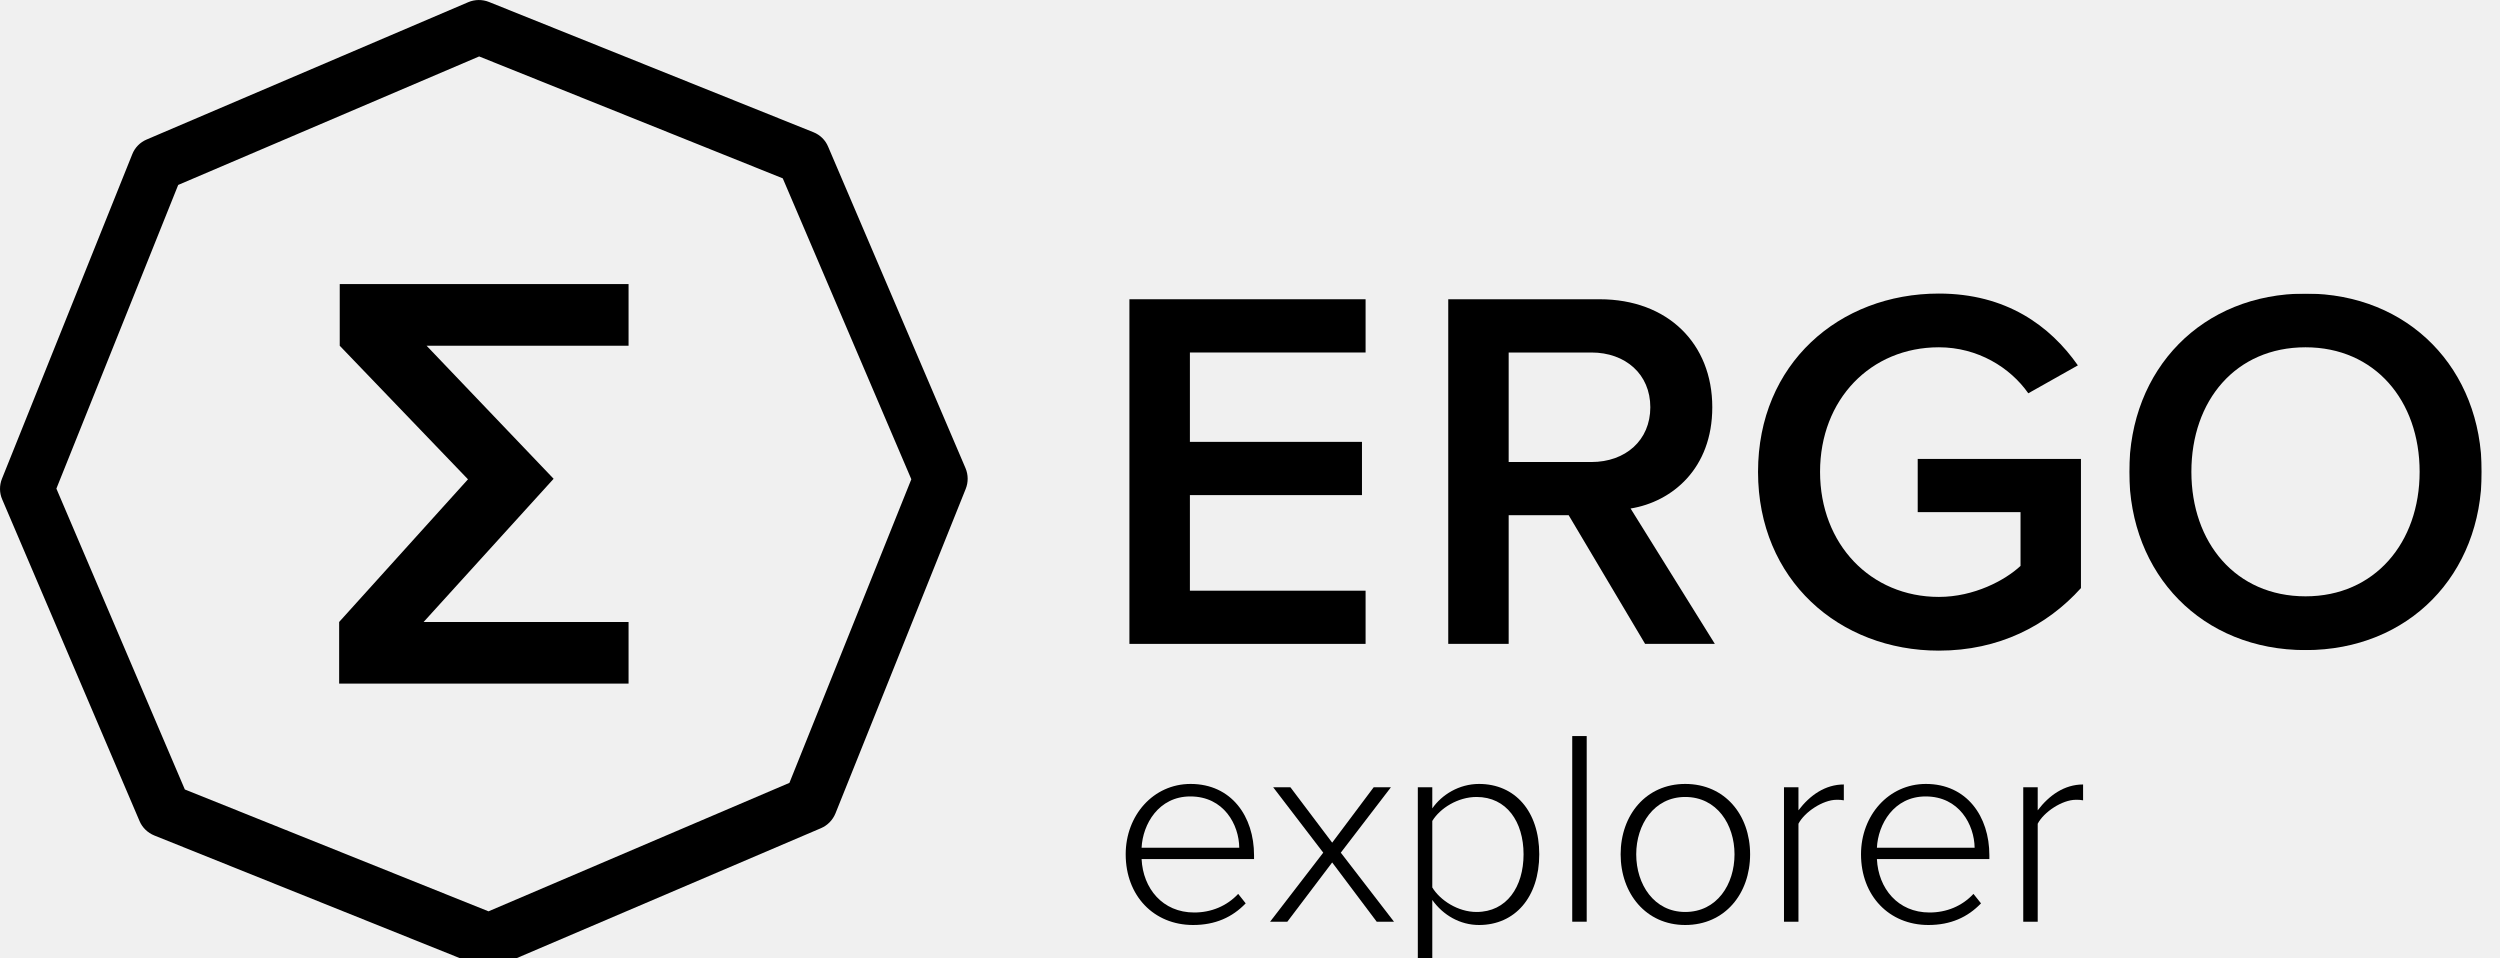
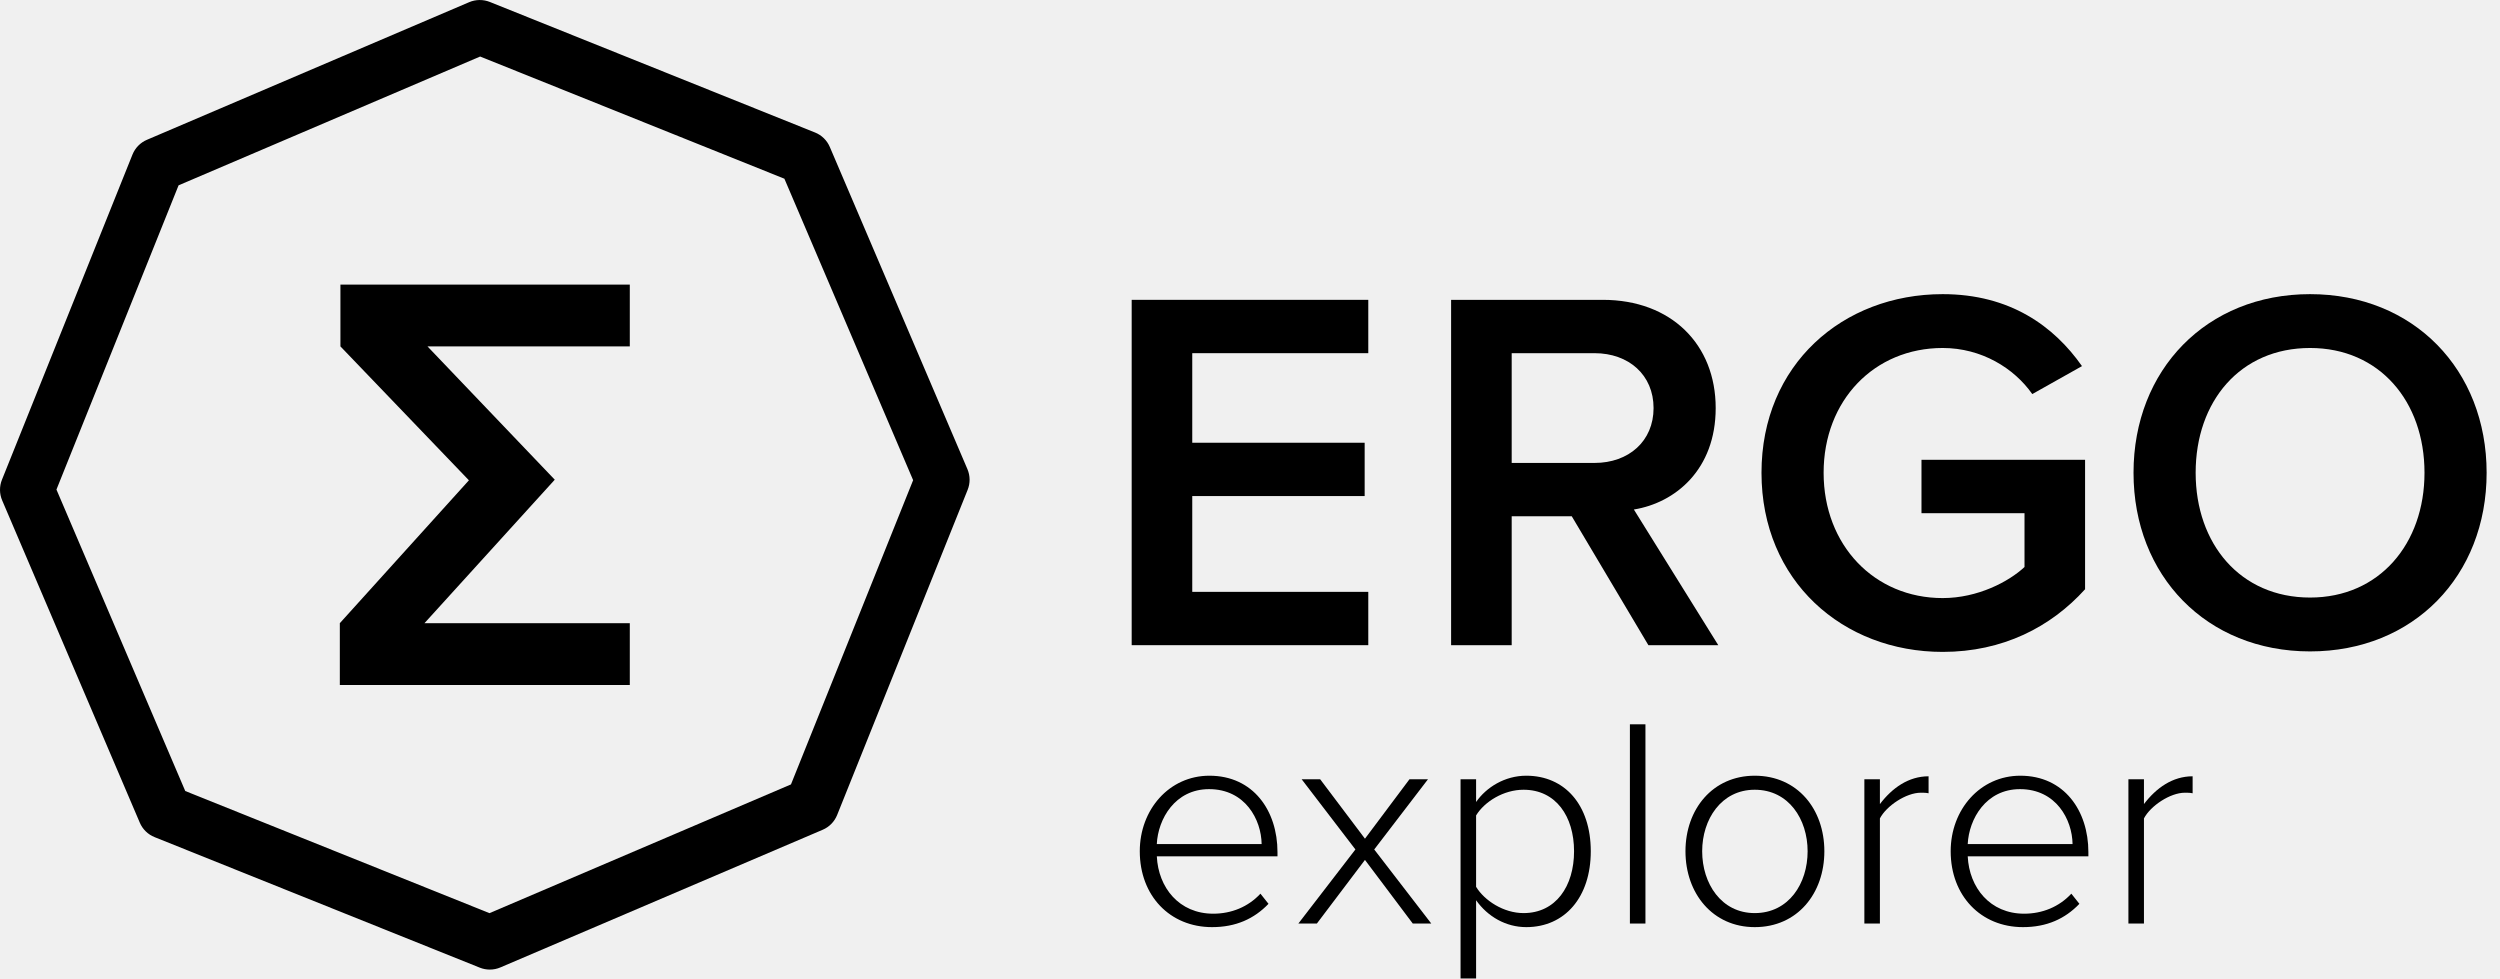
- <svg xmlns="http://www.w3.org/2000/svg" xmlns:xlink="http://www.w3.org/1999/xlink" width="47px" height="18px" viewBox="0 0 47 18" version="1.1">
-   <defs>
-     <polygon id="path-1" points="0.03 0.228 6.656 0.228 6.656 6.931 0.03 6.931" />
-     <polygon id="path-3" points="0 18.291 46.656 18.291 46.656 0 0 0" />
-   </defs>
-   <g id="Artboard-1" stroke="none" stroke-width="1" fill-rule="evenodd">
-     <path d="M14.841,14.718 L9.184,17.133 L3.475,14.842 L1.06,9.186 L3.35,3.477 L9.008,1.061 L14.716,3.353 L17.133,9.01 L14.841,14.718 Z M15.569,2.758 C15.518,2.634 15.418,2.536 15.293,2.486 L9.193,0.037 C9.068,-0.013 8.928,-0.012 8.803,0.041 L2.757,2.623 C2.634,2.675 2.535,2.775 2.486,2.901 L0.037,9 C-0.013,9.126 -0.013,9.265 0.042,9.39 L2.623,15.435 C2.675,15.559 2.776,15.656 2.901,15.707 L9.001,18.156 C9.06,18.18 9.126,18.193 9.19,18.193 C9.258,18.193 9.325,18.179 9.39,18.151 L15.434,15.57 C15.559,15.517 15.656,15.416 15.707,15.291 L18.155,9.192 C18.206,9.066 18.204,8.926 18.152,8.802 L15.569,2.758 Z" id="Fill-1" />
-     <polygon id="Fill-3" points="6.387 6.5 8.798 9.011 6.376 11.693 6.376 12.852 11.817 12.852 11.817 11.693 7.964 11.693 10.408 9.001 8.02 6.5 11.817 6.5 11.817 5.34 6.387 5.34" />
-     <polygon id="Fill-5" points="25.673 11.105 22.37 11.105 22.37 9.308 25.605 9.308 25.605 8.307 22.37 8.307 22.37 6.627 25.673 6.627 25.673 5.626 21.233 5.626 21.233 12.105 25.673 12.105" />
-     <path d="M28.363,8.686 L28.363,6.627 L29.918,6.627 C30.559,6.627 31.026,7.035 31.026,7.656 C31.026,8.278 30.559,8.686 29.918,8.686 L28.363,8.686 Z M32.239,12.105 L30.655,9.56 C31.433,9.434 32.191,8.812 32.191,7.656 C32.191,6.461 31.355,5.626 30.073,5.626 L27.227,5.626 L27.227,12.105 L28.363,12.105 L28.363,9.686 L29.491,9.686 L30.928,12.105 L32.239,12.105 Z" id="Fill-7" />
-     <path d="M36.451,12.232 C37.578,12.232 38.481,11.766 39.122,11.056 L39.122,8.628 L36.053,8.628 L36.053,9.628 L37.986,9.628 L37.986,10.639 C37.694,10.911 37.111,11.222 36.451,11.222 C35.169,11.222 34.217,10.231 34.217,8.871 C34.217,7.51 35.169,6.529 36.451,6.529 C37.18,6.529 37.792,6.908 38.132,7.394 L39.064,6.869 C38.54,6.122 37.714,5.519 36.451,5.519 C34.576,5.519 33.051,6.84 33.051,8.871 C33.051,10.901 34.576,12.232 36.451,12.232" id="Fill-9" />
-     <g id="Group-13" transform="translate(40, 5.291)">
-       <mask id="mask-2" fill="white">
-         <use xlink:href="#path-1" />
-       </mask>
-       <g id="Clip-12" />
-       <path d="M3.344,5.92 C2.031,5.92 1.198,4.91 1.198,3.579 C1.198,2.239 2.031,1.238 3.344,1.238 C4.646,1.238 5.489,2.239 5.489,3.579 C5.489,4.91 4.646,5.92 3.344,5.92 M3.344,0.228 C1.401,0.228 0.03,1.646 0.03,3.579 C0.03,5.512 1.401,6.931 3.344,6.931 C5.287,6.931 6.657,5.512 6.657,3.579 C6.657,1.646 5.287,0.228 3.344,0.228" id="Fill-11" mask="url(#mask-2)" />
+ <svg xmlns="http://www.w3.org/2000/svg" version="1.1" id="Слой_1" x="0px" y="0px" width="124.667px" height="48.795px" viewBox="0 0 124.667 48.795" enable-background="new 0 0 124.667 48.795" xml:space="preserve">
+   <g>
+     <path d="M24.424,48.35c-0.171,0-0.343-0.033-0.503-0.098L7.709,41.745c-0.333-0.133-0.599-0.393-0.739-0.724L0.109,24.955   c-0.141-0.331-0.146-0.701-0.01-1.036L6.606,7.708C6.74,7.375,7,7.109,7.33,6.97l16.065-6.861c0.331-0.141,0.703-0.144,1.036-0.01   l16.211,6.508c0.333,0.133,0.599,0.393,0.739,0.724l6.861,16.063c0.141,0.331,0.146,0.701,0.01,1.036L41.746,40.64   c-0.133,0.333-0.393,0.599-0.724,0.739L24.958,48.24C24.786,48.315,24.605,48.35,24.424,48.35z M9.238,39.446l15.171,6.09   l15.034-6.42l6.092-15.171l-6.42-15.033L23.943,2.819L8.905,9.242l-6.09,15.171L9.238,39.446z" />
+     <g>
+       <path d="M27.664,23.921l-6.497,7.155h10.239v3.084h-14.46v-3.084l6.437-7.125l-6.407-6.677v-3.083h14.43v3.083H21.317    L27.664,23.921z" />
    </g>
-     <path d="M21.462,15.937 C21.483,15.496 21.781,14.973 22.378,14.973 C23.011,14.973 23.294,15.507 23.298,15.937 L21.462,15.937 Z M22.383,14.738 C21.682,14.738 21.163,15.329 21.163,16.061 C21.163,16.841 21.692,17.39 22.43,17.39 C22.849,17.39 23.168,17.244 23.419,16.983 L23.278,16.805 C23.063,17.035 22.77,17.155 22.451,17.155 C21.855,17.155 21.488,16.701 21.462,16.151 L23.576,16.151 L23.576,16.078 C23.576,15.35 23.152,14.738 22.383,14.738 Z" id="Fill-14" />
-     <polygon id="Fill-16" fill="#000000" points="26.149 14.801 25.825 14.801 25.045 15.842 24.26 14.801 23.936 14.801 24.877 16.03 23.878 17.328 24.202 17.328 25.045 16.214 25.882 17.328 26.207 17.328 25.207 16.03" />
-     <path d="M27.759,17.145 C27.409,17.145 27.073,16.925 26.927,16.684 L26.927,15.434 C27.073,15.194 27.409,14.983 27.759,14.983 C28.325,14.983 28.643,15.45 28.643,16.061 C28.643,16.674 28.325,17.145 27.759,17.145 M27.806,14.738 C27.43,14.738 27.105,14.941 26.927,15.198 L26.927,14.8 L26.655,14.8 L26.655,18.291 L26.927,18.291 L26.927,16.919 C27.131,17.207 27.451,17.39 27.806,17.39 C28.482,17.39 28.938,16.867 28.938,16.061 C28.938,15.251 28.482,14.738 27.806,14.738" id="Fill-18" />
-     <mask id="mask-4" fill="white">
-       <use xlink:href="#path-3" />
-     </mask>
-     <g id="Clip-21" />
-     <polygon id="Fill-20" fill="#000000" mask="url(#mask-4)" points="29.558 17.328 29.83 17.328 29.83 13.838 29.558 13.838" />
-     <path d="M31.682,17.145 C31.096,17.145 30.761,16.627 30.761,16.061 C30.761,15.502 31.096,14.983 31.682,14.983 C32.279,14.983 32.609,15.502 32.609,16.061 C32.609,16.627 32.279,17.145 31.682,17.145 M31.682,14.738 C30.945,14.738 30.468,15.323 30.468,16.061 C30.468,16.799 30.945,17.39 31.682,17.39 C32.43,17.39 32.902,16.799 32.902,16.061 C32.902,15.323 32.43,14.738 31.682,14.738" id="Fill-22" mask="url(#mask-4)" />
-     <path d="M33.811,15.234 L33.811,14.8 L33.539,14.8 L33.539,17.328 L33.811,17.328 L33.811,15.486 C33.925,15.266 34.271,15.036 34.528,15.036 C34.58,15.036 34.617,15.036 34.664,15.046 L34.664,14.748 C34.313,14.748 34.025,14.952 33.811,15.234" id="Fill-23" mask="url(#mask-4)" />
-     <path d="M35.286,15.937 C35.307,15.496 35.605,14.973 36.202,14.973 C36.835,14.973 37.117,15.507 37.123,15.937 L35.286,15.937 Z M36.207,14.738 C35.506,14.738 34.987,15.329 34.987,16.061 C34.987,16.841 35.516,17.39 36.254,17.39 C36.673,17.39 36.992,17.244 37.243,16.983 L37.101,16.805 C36.888,17.035 36.595,17.155 36.275,17.155 C35.679,17.155 35.312,16.701 35.286,16.151 L37.4,16.151 L37.4,16.078 C37.4,15.35 36.976,14.738 36.207,14.738 Z" id="Fill-24" mask="url(#mask-4)" />
-     <path d="M38.309,15.234 L38.309,14.8 L38.037,14.8 L38.037,17.328 L38.309,17.328 L38.309,15.486 C38.423,15.266 38.769,15.036 39.026,15.036 C39.078,15.036 39.115,15.036 39.162,15.046 L39.162,14.748 C38.811,14.748 38.523,14.952 38.309,15.234" id="Fill-25" mask="url(#mask-4)" />
+     <path d="M56.433,32.173V14.952h11.799v2.66h-8.778v4.466h8.597v2.659h-8.597v4.777h8.778v2.659H56.433z" />
+     <path d="M82.2,32.173l-3.822-6.429h-2.995v6.429h-3.021V14.952h7.565c3.409,0,5.629,2.221,5.629,5.396   c0,3.072-2.014,4.724-4.08,5.06l4.209,6.765H82.2z M82.458,20.349c0-1.652-1.239-2.737-2.944-2.737h-4.131v5.473h4.131   C81.218,23.085,82.458,22.001,82.458,20.349z" />
+     <path d="M87.84,23.576c0-5.396,4.053-8.908,9.036-8.908c3.357,0,5.552,1.601,6.946,3.589l-2.479,1.394   c-0.904-1.291-2.531-2.298-4.467-2.298c-3.408,0-5.938,2.608-5.938,6.223c0,3.614,2.53,6.248,5.938,6.248   c1.756,0,3.305-0.826,4.08-1.549V25.59h-5.138v-2.66h8.158v6.454c-1.704,1.885-4.105,3.124-7.1,3.124   C91.894,32.509,87.84,28.971,87.84,23.576z" />
+     <path d="M106.392,23.576c0-5.138,3.64-8.908,8.804-8.908S124,18.438,124,23.576s-3.64,8.908-8.804,8.908   S106.392,28.713,106.392,23.576z M120.902,23.576c0-3.563-2.247-6.223-5.706-6.223c-3.486,0-5.706,2.66-5.706,6.223   c0,3.538,2.22,6.222,5.706,6.222C118.655,29.798,120.902,27.113,120.902,23.576z" />
+     <g>
+       <path d="M56.837,42.45c0-2.085,1.475-3.768,3.471-3.768c2.19,0,3.396,1.743,3.396,3.813v0.208h-6.017    c0.074,1.564,1.116,2.86,2.814,2.86c0.909,0,1.744-0.342,2.353-0.998l0.402,0.506c-0.715,0.745-1.623,1.162-2.815,1.162    C58.341,46.233,56.837,44.669,56.837,42.45z M60.292,39.352c-1.698,0-2.546,1.489-2.606,2.74h5.228    C62.898,40.871,62.094,39.352,60.292,39.352z" />
+       <path d="M70.45,46.054l-2.384-3.173l-2.398,3.173h-0.923l2.845-3.694l-2.681-3.501h0.923l2.234,2.964l2.22-2.964h0.923    l-2.681,3.501l2.845,3.694H70.45z" />
+       <path d="M73.608,44.892v3.902h-0.775V38.86h0.775v1.133c0.506-0.73,1.429-1.311,2.502-1.311c1.922,0,3.217,1.459,3.217,3.768    c0,2.293-1.296,3.783-3.217,3.783C75.097,46.233,74.189,45.712,73.608,44.892z M78.493,42.45c0-1.743-0.909-3.068-2.517-3.068    c-0.998,0-1.951,0.595-2.368,1.281v3.56c0.417,0.685,1.37,1.31,2.368,1.31C77.585,45.532,78.493,44.192,78.493,42.45z" />
+       <path d="M81.278,46.054v-9.935h0.775v9.935H81.278z" />
+       <path d="M84.049,42.45c0-2.1,1.356-3.768,3.455-3.768c2.13,0,3.471,1.668,3.471,3.768s-1.34,3.783-3.471,3.783    C85.404,46.233,84.049,44.55,84.049,42.45z M90.14,42.45c0-1.593-0.939-3.068-2.637-3.068c-1.668,0-2.621,1.475-2.621,3.068    c0,1.609,0.953,3.083,2.621,3.083C89.202,45.532,90.14,44.058,90.14,42.45z" />
+       <path d="M92.97,46.054V38.86h0.775v1.236c0.611-0.804,1.429-1.385,2.427-1.385v0.848c-0.134-0.029-0.238-0.029-0.387-0.029    c-0.73,0-1.713,0.655-2.04,1.281v5.242H92.97z" />
+       <path d="M97.274,42.45c0-2.085,1.475-3.768,3.471-3.768c2.19,0,3.396,1.743,3.396,3.813v0.208h-6.017    c0.074,1.564,1.116,2.86,2.814,2.86c0.909,0,1.743-0.342,2.353-0.998l0.402,0.506c-0.715,0.745-1.623,1.162-2.815,1.162    C98.779,46.233,97.274,44.669,97.274,42.45z M100.73,39.352c-1.698,0-2.546,1.489-2.606,2.74h5.228    C103.336,40.871,102.532,39.352,100.73,39.352z" />
+       <path d="M106.137,46.054V38.86h0.775v1.236c0.611-0.804,1.429-1.385,2.427-1.385v0.848c-0.134-0.029-0.238-0.029-0.387-0.029    c-0.73,0-1.713,0.655-2.04,1.281v5.242H106.137z" />
+     </g>
  </g>
</svg>
